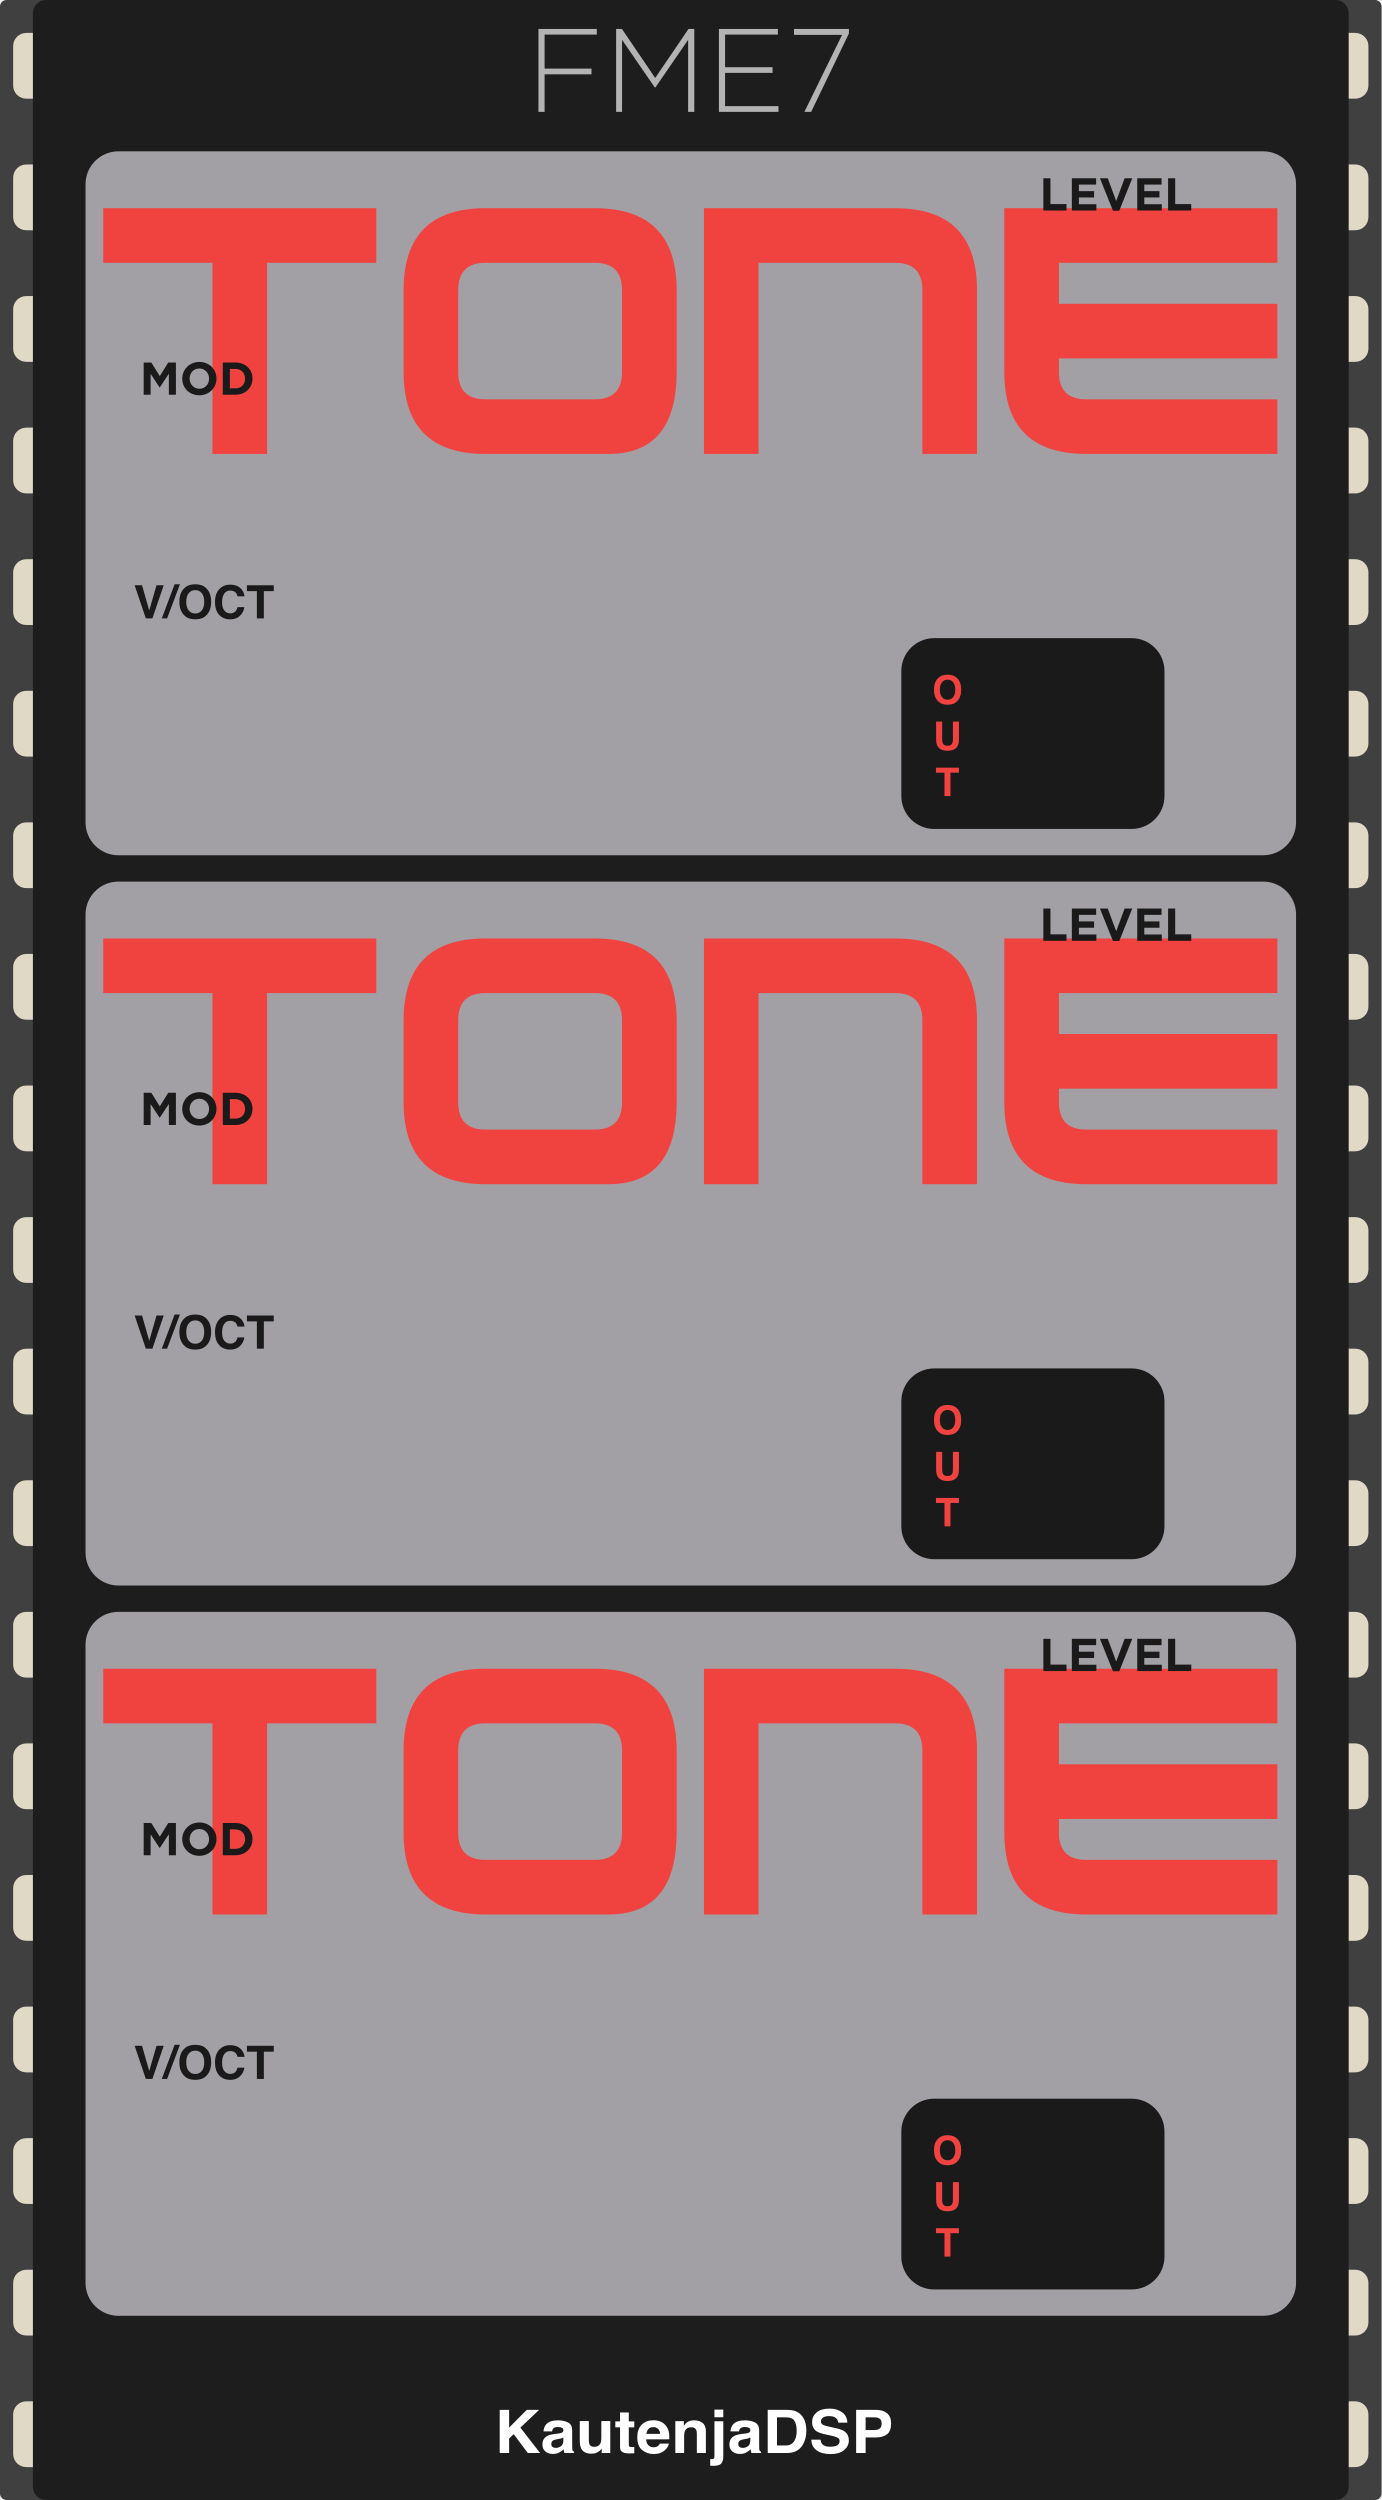
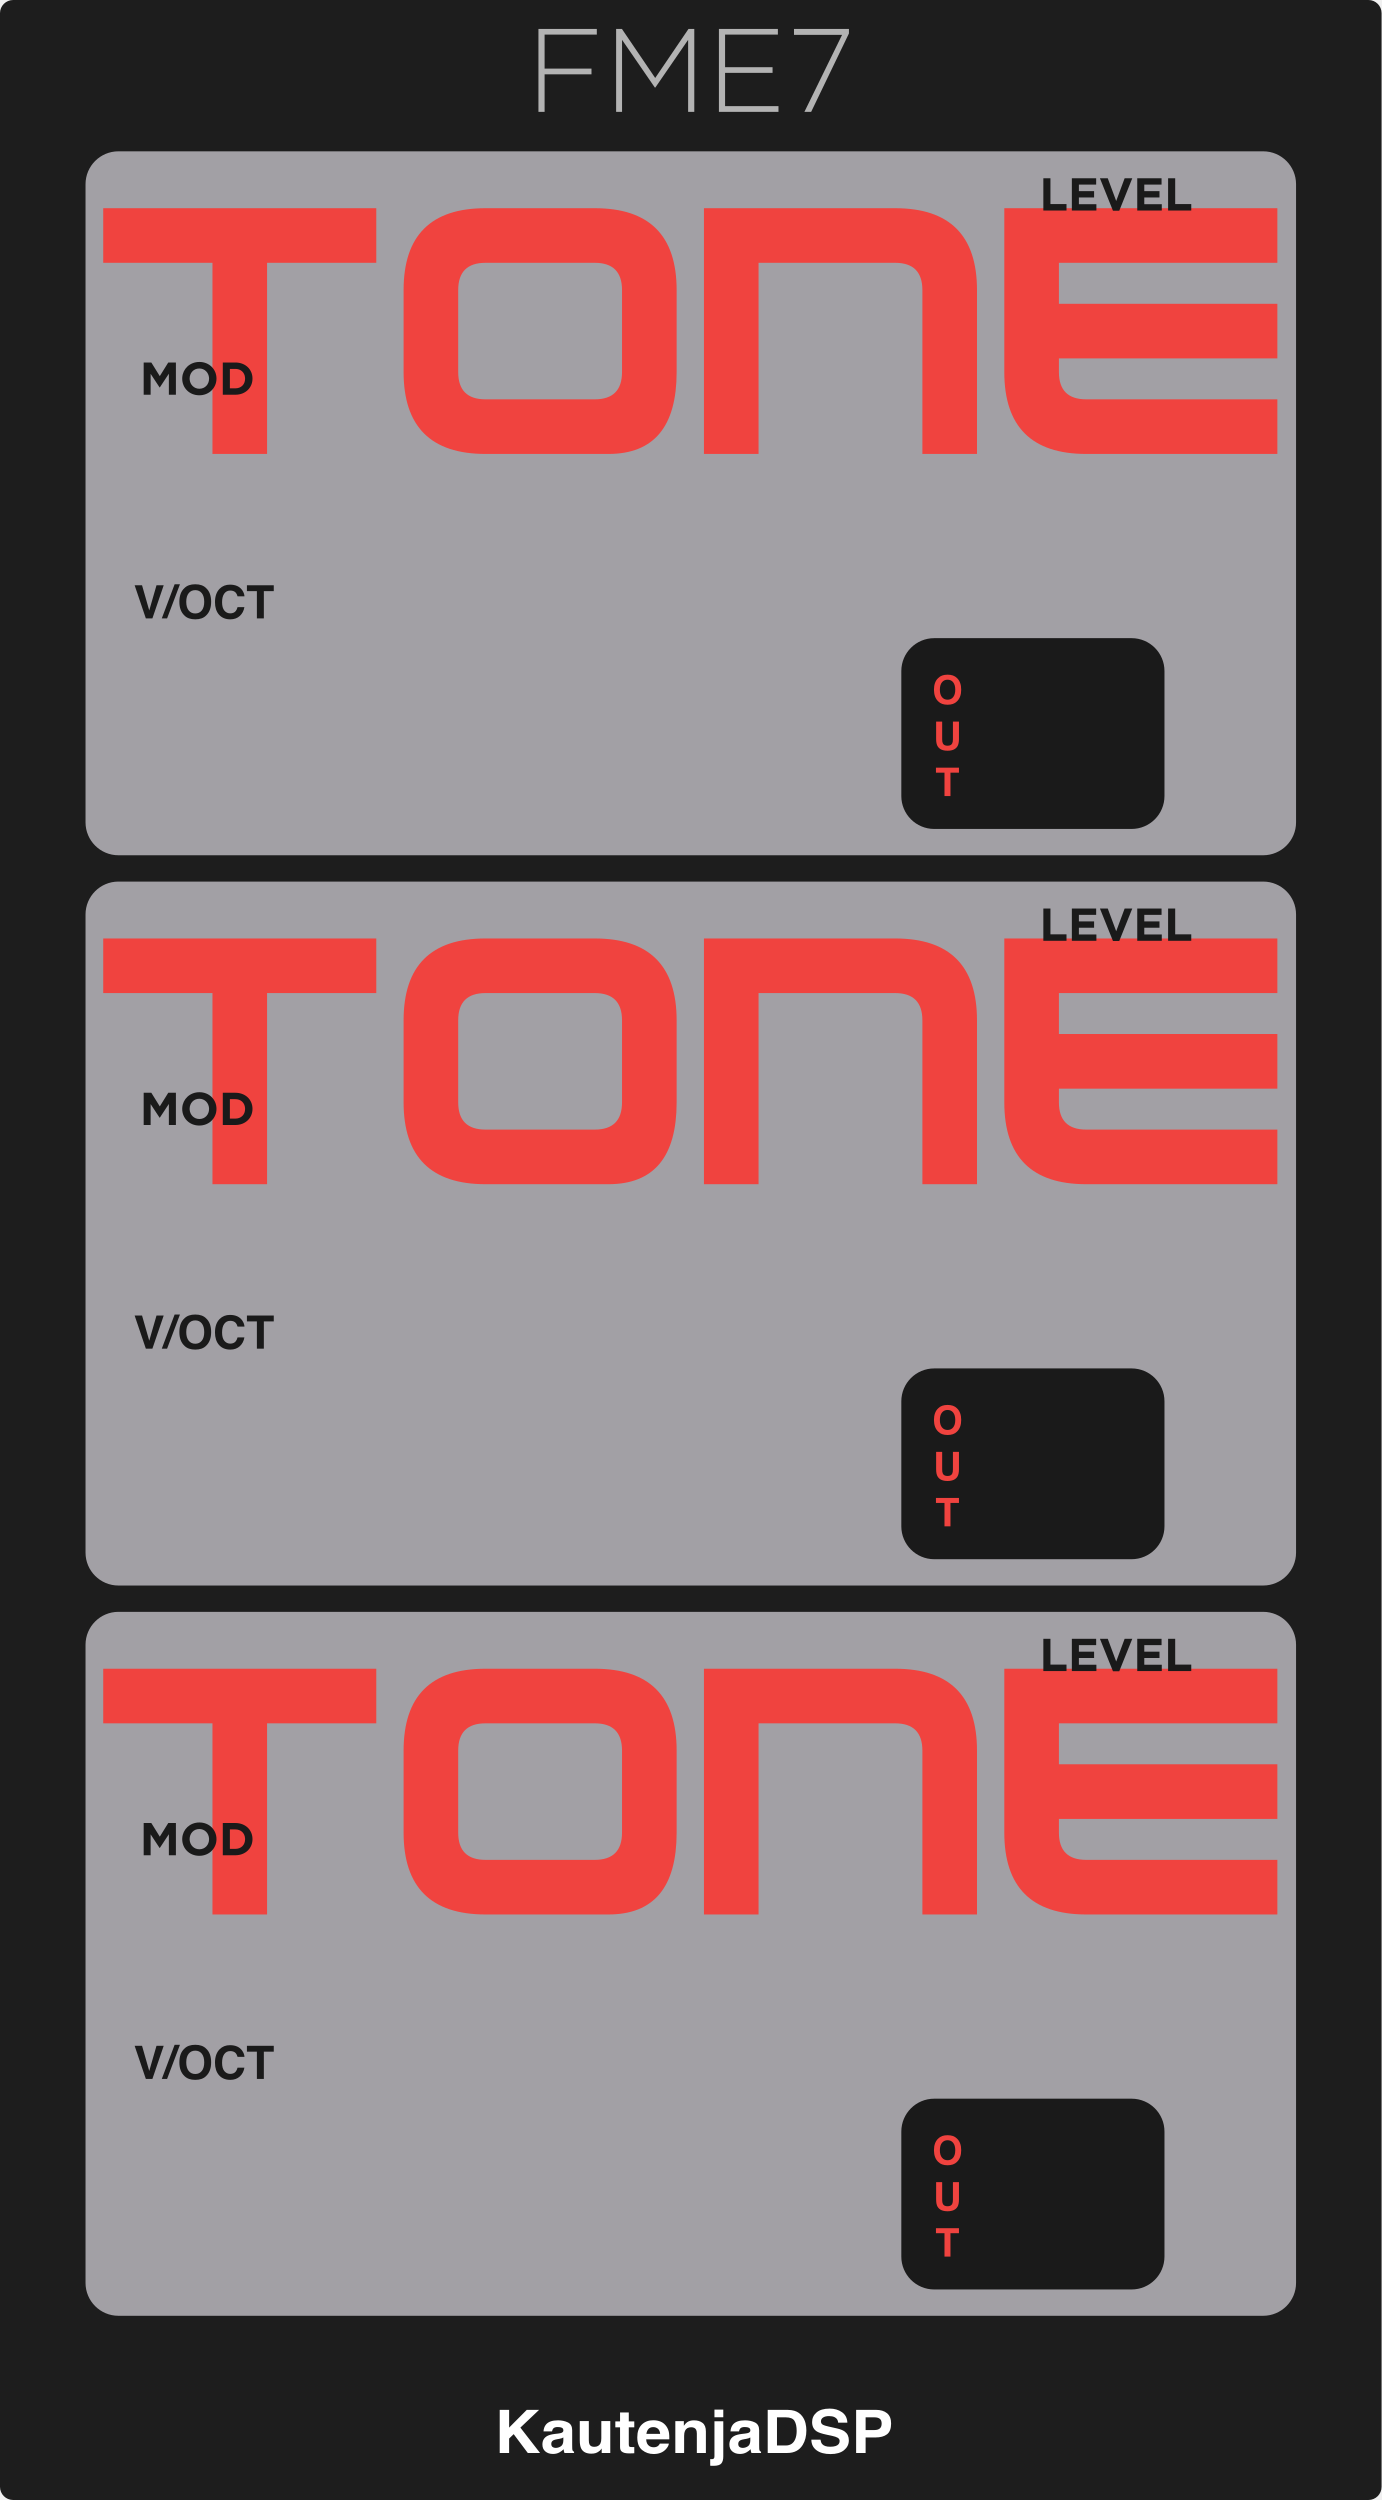
<svg xmlns="http://www.w3.org/2000/svg" width="210px" height="380px" viewBox="0 0 210 380" version="1.1">
  <g id="FME7" stroke="none" stroke-width="1" fill="none" fill-rule="evenodd">
    <g id="bg">
-       <g id="chip">
-         <rect id="Background" fill="#404040" fill-rule="nonzero" x="0" y="0" width="210" height="380" rx="1" />
-         <path d="M206,365 C207.105,365 208,365.895 208,367 L208,373 C208,374.105 207.105,375 206,375 L4,375 C2.895,375 2,374.105 2,373 L2,367 C2,365.895 2.895,365 4,365 L206,365 Z M206,345 C207.105,345 208,345.895 208,347 L208,353 C208,354.105 207.105,355 206,355 L4,355 C2.895,355 2,354.105 2,353 L2,347 C2,345.895 2.895,345 4,345 L206,345 Z M206,325 C207.105,325 208,325.895 208,327 L208,333 C208,334.105 207.105,335 206,335 L4,335 C2.895,335 2,334.105 2,333 L2,327 C2,325.895 2.895,325 4,325 L206,325 Z M206,305 C207.105,305 208,305.895 208,307 L208,313 C208,314.105 207.105,315 206,315 L4,315 C2.895,315 2,314.105 2,313 L2,307 C2,305.895 2.895,305 4,305 L206,305 Z M206,285 C207.105,285 208,285.895 208,287 L208,293 C208,294.105 207.105,295 206,295 L4,295 C2.895,295 2,294.105 2,293 L2,287 C2,285.895 2.895,285 4,285 L206,285 Z M206,265 C207.105,265 208,265.895 208,267 L208,273 C208,274.105 207.105,275 206,275 L4,275 C2.895,275 2,274.105 2,273 L2,267 C2,265.895 2.895,265 4,265 L206,265 Z M206,245 C207.105,245 208,245.895 208,247 L208,253 C208,254.105 207.105,255 206,255 L4,255 C2.895,255 2,254.105 2,253 L2,247 C2,245.895 2.895,245 4,245 L206,245 Z M206,225 C207.105,225 208,225.895 208,227 L208,233 C208,234.105 207.105,235 206,235 L4,235 C2.895,235 2,234.105 2,233 L2,227 C2,225.895 2.895,225 4,225 L206,225 Z M206,205 C207.105,205 208,205.895 208,207 L208,213 C208,214.105 207.105,215 206,215 L4,215 C2.895,215 2,214.105 2,213 L2,207 C2,205.895 2.895,205 4,205 L206,205 Z M206,185 C207.105,185 208,185.895 208,187 L208,193 C208,194.105 207.105,195 206,195 L4,195 C2.895,195 2,194.105 2,193 L2,187 C2,185.895 2.895,185 4,185 L206,185 Z M206,165 C207.105,165 208,165.895 208,167 L208,173 C208,174.105 207.105,175 206,175 L4,175 C2.895,175 2,174.105 2,173 L2,167 C2,165.895 2.895,165 4,165 L206,165 Z M206,145 C207.105,145 208,145.895 208,147 L208,153 C208,154.105 207.105,155 206,155 L4,155 C2.895,155 2,154.105 2,153 L2,147 C2,145.895 2.895,145 4,145 L206,145 Z M206,125 C207.105,125 208,125.895 208,127 L208,133 C208,134.105 207.105,135 206,135 L4,135 C2.895,135 2,134.105 2,133 L2,127 C2,125.895 2.895,125 4,125 L206,125 Z M206,105 C207.105,105 208,105.895 208,107 L208,113 C208,114.105 207.105,115 206,115 L4,115 C2.895,115 2,114.105 2,113 L2,107 C2,105.895 2.895,105 4,105 L206,105 Z M206,85 C207.105,85 208,85.895 208,87 L208,93 C208,94.105 207.105,95 206,95 L4,95 C2.895,95 2,94.105 2,93 L2,87 C2,85.895 2.895,85 4,85 L206,85 Z M206,65 C207.105,65 208,65.895 208,67 L208,73 C208,74.105 207.105,75 206,75 L4,75 C2.895,75 2,74.105 2,73 L2,67 C2,65.895 2.895,65 4,65 L206,65 Z M206,45 C207.105,45 208,45.895 208,47 L208,53 C208,54.105 207.105,55 206,55 L4,55 C2.895,55 2,54.105 2,53 L2,47 C2,45.895 2.895,45 4,45 L206,45 Z M206,25 C207.105,25 208,25.895 208,27 L208,33 C208,34.105 207.105,35 206,35 L4,35 C2.895,35 2,34.105 2,33 L2,27 C2,25.895 2.895,25 4,25 L206,25 Z M206,5 C207.105,5 208,5.895 208,7 L208,13 C208,14.105 207.105,15 206,15 L4,15 C2.895,15 2,14.105 2,13 L2,7 C2,5.895 2.895,5 4,5 L206,5 Z" id="leads" fill="#E0D9C5" />
-         <rect id="cover" fill="#1D1D1D" x="5" y="0" width="200" height="380" rx="2" />
-       </g>
+       <rect id="cover" fill="#1D1D1D" x="0" y="0" width="210" height="380" rx="2" />
      <g id="Logo/Panel/DarkMode" transform="translate(74, 364)" fill="#FFFFFF" fill-rule="nonzero">
        <g id="Logo/Print/DarkMode">
          <path d="M1.958,2.299 L3.386,2.299 L3.386,4.997 L6.067,2.299 L7.943,2.299 L5.096,4.997 L8.089,8.851 L6.223,8.851 L4.078,5.988 L3.386,6.659 L3.386,8.851 L1.958,8.851 L1.958,2.299 Z M11.628,6.495 C11.543,6.545 11.457,6.586 11.371,6.617 C11.284,6.648 11.166,6.677 11.015,6.704 L10.713,6.757 C10.431,6.804 10.228,6.862 10.106,6.93 C9.898,7.046 9.795,7.225 9.795,7.468 C9.795,7.684 9.858,7.841 9.985,7.937 C10.113,8.033 10.267,8.082 10.45,8.082 C10.739,8.082 11.005,8.002 11.248,7.842 C11.492,7.682 11.618,7.39 11.628,6.966 L11.628,6.495 Z M10.812,5.904 C11.061,5.874 11.238,5.837 11.345,5.792 C11.537,5.715 11.632,5.595 11.632,5.432 C11.632,5.234 11.559,5.097 11.413,5.021 C11.267,4.946 11.053,4.908 10.77,4.908 C10.453,4.908 10.228,4.982 10.096,5.13 C10.002,5.24 9.939,5.388 9.908,5.575 L8.612,5.575 C8.64,5.151 8.766,4.803 8.989,4.53 C9.344,4.103 9.953,3.89 10.817,3.89 C11.379,3.89 11.879,3.995 12.316,4.206 C12.752,4.416 12.971,4.813 12.971,5.397 L12.971,7.619 C12.971,7.773 12.974,7.96 12.98,8.179 C12.99,8.345 13.016,8.458 13.06,8.517 C13.104,8.576 13.17,8.625 13.258,8.664 L13.258,8.851 L11.797,8.851 C11.756,8.753 11.728,8.661 11.712,8.575 C11.697,8.489 11.684,8.391 11.675,8.282 C11.489,8.471 11.276,8.633 11.034,8.766 C10.745,8.923 10.418,9.002 10.054,9.002 C9.589,9.002 9.205,8.877 8.902,8.626 C8.598,8.376 8.447,8.021 8.447,7.562 C8.447,6.966 8.69,6.535 9.177,6.268 C9.444,6.123 9.837,6.019 10.355,5.957 L10.812,5.904 Z M15.501,4.005 L15.501,6.926 C15.501,7.201 15.536,7.409 15.605,7.548 C15.727,7.794 15.968,7.917 16.326,7.917 C16.785,7.917 17.099,7.742 17.268,7.393 C17.356,7.203 17.4,6.953 17.4,6.641 L17.4,4.005 L18.762,4.005 L18.762,8.851 L17.457,8.851 L17.457,8.166 L17.441,8.187 C17.424,8.21 17.398,8.248 17.363,8.299 C17.312,8.373 17.253,8.439 17.184,8.495 C16.973,8.673 16.77,8.794 16.573,8.859 C16.377,8.925 16.147,8.957 15.883,8.957 C15.123,8.957 14.611,8.699 14.347,8.184 C14.199,7.899 14.125,7.48 14.125,6.926 L14.125,4.005 L15.501,4.005 Z M19.53,4.952 L19.53,4.05 L20.247,4.05 L20.247,2.699 L21.576,2.699 L21.576,4.05 L22.41,4.05 L22.41,4.952 L21.576,4.952 L21.576,7.513 C21.576,7.711 21.602,7.835 21.656,7.884 C21.709,7.933 21.872,7.957 22.146,7.957 C22.187,7.957 22.23,7.956 22.275,7.955 C22.321,7.953 22.366,7.951 22.41,7.948 L22.41,8.895 L21.774,8.917 C21.139,8.938 20.705,8.834 20.473,8.606 C20.322,8.461 20.247,8.237 20.247,7.935 L20.247,4.952 L19.53,4.952 Z M25.298,4.921 C24.987,4.921 24.746,5.013 24.575,5.197 C24.404,5.38 24.296,5.629 24.252,5.944 L26.34,5.944 C26.318,5.609 26.21,5.355 26.017,5.181 C25.824,5.008 25.584,4.921 25.298,4.921 Z M25.298,3.877 C25.726,3.877 26.111,3.952 26.453,4.103 C26.795,4.254 27.078,4.493 27.301,4.819 C27.502,5.106 27.633,5.44 27.692,5.819 C27.727,6.041 27.741,6.361 27.735,6.779 L24.219,6.779 C24.238,7.265 24.4,7.606 24.705,7.802 C24.89,7.923 25.113,7.984 25.374,7.984 C25.65,7.984 25.875,7.91 26.048,7.762 C26.142,7.682 26.225,7.57 26.297,7.428 L27.669,7.428 C27.634,7.716 27.476,8.007 27.193,8.304 C26.753,8.775 26.137,9.011 25.346,9.011 C24.692,9.011 24.116,8.812 23.616,8.415 C23.117,8.018 22.867,7.372 22.867,6.477 C22.867,5.638 23.092,4.995 23.543,4.548 C23.994,4.1 24.579,3.877 25.298,3.877 Z M31.486,3.89 C32.017,3.89 32.451,4.021 32.789,4.283 C33.127,4.546 33.295,4.98 33.295,5.588 L33.295,8.851 L31.919,8.851 L31.919,5.904 C31.919,5.649 31.883,5.453 31.811,5.317 C31.679,5.068 31.428,4.943 31.057,4.943 C30.601,4.943 30.289,5.126 30.119,5.49 C30.031,5.683 29.987,5.929 29.987,6.228 L29.987,8.851 L28.649,8.851 L28.649,4.014 L29.945,4.014 L29.945,4.721 C30.118,4.472 30.281,4.293 30.435,4.183 C30.711,3.988 31.062,3.89 31.486,3.89 Z M35.939,3.428 L34.596,3.428 L34.596,2.259 L35.939,2.259 L35.939,3.428 Z M33.95,10.793 L33.95,9.78 L34.098,9.79 L34.098,9.79 L34.111,9.791 C34.142,9.792 34.17,9.793 34.196,9.793 C34.327,9.793 34.427,9.763 34.495,9.702 C34.562,9.641 34.596,9.523 34.596,9.348 L34.596,4.028 L35.939,4.028 L35.939,9.371 C35.939,9.86 35.837,10.221 35.633,10.455 C35.435,10.682 35.054,10.799 34.488,10.806 L34.431,10.806 C34.408,10.806 34.378,10.806 34.342,10.805 L34.048,10.796 C34.017,10.795 33.985,10.794 33.95,10.793 Z M40.048,6.495 C39.964,6.545 39.878,6.586 39.792,6.617 C39.705,6.648 39.587,6.677 39.436,6.704 L39.134,6.757 C38.851,6.804 38.649,6.862 38.526,6.93 C38.319,7.046 38.215,7.225 38.215,7.468 C38.215,7.684 38.279,7.841 38.406,7.937 C38.533,8.033 38.688,8.082 38.87,8.082 C39.159,8.082 39.426,8.002 39.669,7.842 C39.912,7.682 40.039,7.39 40.048,6.966 L40.048,6.495 Z M39.233,5.904 C39.481,5.874 39.659,5.837 39.766,5.792 C39.957,5.715 40.053,5.595 40.053,5.432 C40.053,5.234 39.98,5.097 39.834,5.021 C39.688,4.946 39.473,4.908 39.191,4.908 C38.873,4.908 38.649,4.982 38.517,5.13 C38.423,5.24 38.36,5.388 38.328,5.575 L37.032,5.575 C37.061,5.151 37.186,4.803 37.409,4.53 C37.764,4.103 38.374,3.89 39.238,3.89 C39.8,3.89 40.3,3.995 40.736,4.206 C41.173,4.416 41.391,4.813 41.391,5.397 L41.391,7.619 C41.391,7.773 41.395,7.96 41.401,8.179 C41.41,8.345 41.437,8.458 41.481,8.517 C41.525,8.576 41.591,8.625 41.679,8.664 L41.679,8.851 L40.218,8.851 C40.177,8.753 40.149,8.661 40.133,8.575 C40.117,8.489 40.105,8.391 40.095,8.282 C39.91,8.471 39.696,8.633 39.455,8.766 C39.166,8.923 38.839,9.002 38.474,9.002 C38.009,9.002 37.625,8.877 37.322,8.626 C37.019,8.376 36.867,8.021 36.867,7.562 C36.867,6.966 37.111,6.535 37.598,6.268 C37.865,6.123 38.258,6.019 38.776,5.957 L39.233,5.904 Z M44.101,3.437 L44.101,7.713 L45.439,7.713 C46.124,7.713 46.602,7.394 46.872,6.757 C47.02,6.407 47.093,5.991 47.093,5.508 C47.093,4.841 46.983,4.329 46.761,3.972 C46.54,3.615 46.099,3.437 45.439,3.437 L44.101,3.437 Z M45.684,2.299 C46.115,2.305 46.473,2.352 46.759,2.441 C47.246,2.592 47.64,2.869 47.942,3.272 C48.184,3.598 48.349,3.951 48.436,4.33 C48.524,4.709 48.568,5.071 48.568,5.415 C48.568,6.286 48.383,7.024 48.012,7.628 C47.51,8.443 46.734,8.851 45.684,8.851 L42.692,8.851 L42.692,2.299 L45.684,2.299 Z M50.713,6.828 C50.757,7.127 50.843,7.351 50.972,7.499 C51.207,7.769 51.611,7.904 52.183,7.904 C52.525,7.904 52.803,7.868 53.017,7.797 C53.422,7.661 53.625,7.407 53.625,7.037 C53.625,6.821 53.524,6.653 53.323,6.535 C53.132,6.425 52.838,6.327 52.44,6.241 L51.641,6.072 C50.918,5.918 50.419,5.751 50.142,5.57 C49.674,5.268 49.44,4.795 49.44,4.152 C49.44,3.565 49.666,3.078 50.119,2.69 C50.571,2.302 51.236,2.107 52.112,2.107 C52.844,2.107 53.469,2.29 53.985,2.656 C54.502,3.022 54.773,3.554 54.798,4.25 L53.403,4.25 C53.378,3.856 53.196,3.576 52.857,3.41 C52.631,3.3 52.349,3.245 52.013,3.245 C51.639,3.245 51.341,3.316 51.118,3.459 C50.895,3.601 50.783,3.8 50.783,4.054 C50.783,4.278 50.883,4.447 51.084,4.563 L51.113,4.579 C51.249,4.653 51.532,4.739 51.963,4.838 L53.215,5.121 C53.74,5.24 54.135,5.398 54.402,5.597 C54.817,5.905 55.024,6.351 55.024,6.935 C55.024,7.533 54.782,8.03 54.296,8.426 C53.811,8.822 53.125,9.019 52.239,9.019 C51.335,9.019 50.623,8.825 50.105,8.435 C49.586,8.045 49.327,7.51 49.327,6.828 L50.713,6.828 Z M60.01,4.383 C60.01,4.043 59.915,3.8 59.725,3.654 C59.535,3.509 59.269,3.437 58.926,3.437 L57.574,3.437 L57.574,5.366 L58.926,5.366 C59.269,5.366 59.535,5.287 59.725,5.13 C59.915,4.973 60.01,4.724 60.01,4.383 Z M61.448,4.374 C61.448,5.148 61.24,5.695 60.825,6.015 C60.411,6.335 59.819,6.495 59.049,6.495 L57.574,6.495 L57.574,8.851 L56.132,8.851 L56.132,2.299 L59.157,2.299 C59.855,2.299 60.411,2.467 60.825,2.805 C61.24,3.143 61.448,3.666 61.448,4.374 Z" id="KautenjaDSP" />
        </g>
      </g>
      <g id="tone3" transform="translate(13, 245)">
        <rect id="bg" fill="#A2A0A5" x="0" y="-2.84217094e-14" width="184" height="107" rx="5" />
        <g id="Header" transform="translate(2, 0)" fill="#F0433F" fill-rule="nonzero">
          <path d="M0.691,8.646 L42.195,8.646 L42.195,16.947 L25.594,16.947 L25.594,46 L17.293,46 L17.293,16.947 L0.691,16.947 L0.691,8.646 Z M58.797,46 C50.496,46 46.346,41.85 46.346,33.549 L46.346,21.098 C46.346,12.797 50.496,8.646 58.797,8.646 L75.398,8.646 C83.699,8.646 87.85,12.797 87.85,21.098 L87.85,33.549 C87.85,41.85 84.391,46 77.474,46 L58.797,46 Z M54.646,33.549 C54.646,36.316 56.03,37.699 58.797,37.699 L75.398,37.699 C78.165,37.699 79.549,36.316 79.549,33.549 L79.549,21.098 C79.549,18.331 78.165,16.947 75.398,16.947 L58.797,16.947 C56.03,16.947 54.646,18.331 54.646,21.098 L54.646,33.549 Z M92,46 L92,8.646 L121.053,8.646 C129.354,8.646 133.504,12.797 133.504,21.098 L133.504,46 L125.203,46 L125.203,21.098 C125.203,18.331 123.82,16.947 121.053,16.947 L100.301,16.947 L100.301,46 L92,46 Z M179.158,46 L150.105,46 C141.805,46 137.654,41.85 137.654,33.549 L137.654,8.646 L179.158,8.646 L179.158,16.947 L145.955,16.947 L145.955,23.173 L179.158,23.173 L179.158,31.474 L145.955,31.474 L145.955,33.549 C145.955,36.316 147.339,37.699 150.105,37.699 L179.158,37.699 L179.158,46 Z" id="TONE" />
        </g>
        <g id="Out" transform="translate(124, 74)">
          <rect id="bg" fill="#1A1A1A" x="0" y="0" width="40" height="29" rx="5" />
          <path d="M7.034,9.355 C7.391,9.355 7.675,9.224 7.885,8.96 C8.095,8.696 8.2,8.321 8.2,7.835 C8.2,7.351 8.095,6.976 7.885,6.711 C7.675,6.447 7.391,6.314 7.034,6.314 C6.676,6.314 6.391,6.446 6.178,6.71 C5.965,6.974 5.859,7.349 5.859,7.835 C5.859,8.321 5.965,8.696 6.178,8.96 C6.391,9.224 6.676,9.355 7.034,9.355 Z M9.102,7.835 C9.102,8.61 8.884,9.204 8.449,9.616 C8.123,9.952 7.651,10.12 7.034,10.12 C6.417,10.12 5.945,9.952 5.619,9.616 C5.181,9.204 4.962,8.61 4.962,7.835 C4.962,7.044 5.181,6.45 5.619,6.054 C5.945,5.718 6.417,5.55 7.034,5.55 C7.651,5.55 8.123,5.718 8.449,6.054 C8.884,6.45 9.102,7.044 9.102,7.835 Z M5.291,12.682 L6.208,12.682 L6.208,15.336 C6.208,15.633 6.243,15.85 6.313,15.986 C6.422,16.229 6.661,16.35 7.028,16.35 C7.393,16.35 7.63,16.229 7.74,15.986 C7.81,15.85 7.845,15.633 7.845,15.336 L7.845,12.682 L8.762,12.682 L8.762,15.336 C8.762,15.795 8.691,16.152 8.548,16.408 C8.283,16.877 7.776,17.111 7.028,17.111 C6.28,17.111 5.772,16.877 5.504,16.408 C5.362,16.152 5.291,15.795 5.291,15.336 L5.291,12.682 Z M8.762,19.682 L8.762,20.446 L7.47,20.446 L7.47,24 L6.562,24 L6.562,20.446 L5.264,20.446 L5.264,19.682 L8.762,19.682 Z" id="OUT" fill="#F0433F" fill-rule="nonzero" />
        </g>
        <g id="Level" transform="translate(139, 1)" fill="#1A1A1A" fill-rule="nonzero">
          <path d="M10.109,8 L10.109,7.02 L7.666,7.02 L7.666,3.1 L6.588,3.1 L6.588,8 L10.109,8 Z M14.652,8 L14.652,7.041 L11.992,7.041 L11.992,6.012 L14.302,6.012 L14.302,5.053 L11.992,5.053 L11.992,4.059 L14.617,4.059 L14.617,3.1 L10.921,3.1 L10.921,8 L14.652,8 Z M20.105,3.1 L18.943,3.1 L17.662,6.551 L16.381,3.1 L15.191,3.1 L17.172,8.035 L18.124,8.035 L20.105,3.1 Z M24.592,8 L24.592,7.041 L21.932,7.041 L21.932,6.012 L24.242,6.012 L24.242,5.053 L21.932,5.053 L21.932,4.059 L24.557,4.059 L24.557,3.1 L20.861,3.1 L20.861,8 L24.592,8 Z M29.072,8 L25.551,8 L25.551,3.1 L26.629,3.1 L26.629,7.02 L29.072,7.02 L29.072,8 Z" id="LEVEL" />
        </g>
        <g id="VOCT" transform="translate(3, 65)" fill="#1A1A1A" fill-rule="nonzero">
          <path d="M7.788,0.962 L8.882,0.962 L7.163,6 L6.168,6 L4.466,0.962 L5.59,0.962 L6.684,4.787 L7.788,0.962 Z M10.543,0.808 L11.353,0.808 L9.395,6 L8.591,6 L10.543,0.808 Z M13.681,5.248 C14.098,5.248 14.429,5.094 14.674,4.787 C14.919,4.479 15.041,4.042 15.041,3.474 C15.041,2.909 14.919,2.472 14.674,2.163 C14.429,1.855 14.098,1.7 13.681,1.7 C13.264,1.7 12.931,1.854 12.683,2.162 C12.434,2.469 12.31,2.907 12.31,3.474 C12.31,4.042 12.434,4.479 12.683,4.787 C12.931,5.094 13.264,5.248 13.681,5.248 Z M16.094,3.474 C16.094,4.379 15.84,5.071 15.332,5.552 C14.951,5.944 14.401,6.14 13.681,6.14 C12.961,6.14 12.41,5.944 12.03,5.552 C11.519,5.071 11.264,4.379 11.264,3.474 C11.264,2.551 11.519,1.859 12.03,1.396 C12.41,1.004 12.961,0.808 13.681,0.808 C14.401,0.808 14.951,1.004 15.332,1.396 C15.84,1.859 16.094,2.551 16.094,3.474 Z M16.678,3.522 C16.678,2.642 16.914,1.965 17.386,1.488 C17.796,1.074 18.318,0.866 18.951,0.866 C19.799,0.866 20.419,1.144 20.811,1.7 C21.027,2.012 21.143,2.326 21.159,2.64 L20.106,2.64 C20.038,2.399 19.95,2.216 19.843,2.093 C19.652,1.875 19.368,1.765 18.992,1.765 C18.609,1.765 18.307,1.92 18.086,2.228 C17.865,2.537 17.755,2.974 17.755,3.539 C17.755,4.104 17.872,4.527 18.105,4.809 C18.339,5.09 18.636,5.231 18.996,5.231 C19.365,5.231 19.646,5.11 19.84,4.869 C19.947,4.739 20.036,4.544 20.106,4.284 L21.149,4.284 C21.058,4.833 20.825,5.28 20.45,5.624 C20.075,5.968 19.595,6.14 19.009,6.14 C18.285,6.14 17.715,5.908 17.3,5.443 C16.886,4.976 16.678,4.335 16.678,3.522 Z M25.613,0.962 L25.613,1.854 L24.105,1.854 L24.105,6 L23.046,6 L23.046,1.854 L21.532,1.854 L21.532,0.962 L25.613,0.962 Z" id="V/OCT" />
        </g>
        <g id="Mod" transform="translate(2, 4)" fill="#1A1A1A" fill-rule="nonzero">
          <path d="M11.738,33 L11.738,28.1 L10.576,28.1 L9.288,30.172 L8,28.1 L6.838,28.1 L6.838,33 L7.895,33 L7.895,29.822 L9.26,31.894 L9.288,31.894 L10.667,29.801 L10.667,33 L11.738,33 Z M17.905,30.55 L17.905,30.536 C17.905,29.143 16.82,28.016 15.308,28.016 C13.854,28.016 12.782,29.071 12.702,30.39 L12.697,30.564 C12.697,31.957 13.782,33.084 15.294,33.084 C16.806,33.084 17.905,31.943 17.905,30.55 Z M16.778,30.564 C16.778,31.404 16.176,32.09 15.308,32.09 C14.488,32.09 13.893,31.466 13.83,30.689 L13.824,30.536 C13.824,29.696 14.426,29.01 15.294,29.01 C16.114,29.01 16.709,29.634 16.772,30.411 L16.778,30.564 Z M23.379,30.55 L23.379,30.536 C23.379,29.157 22.315,28.1 20.775,28.1 L18.864,28.1 L18.864,33 L20.775,33 C22.315,33 23.379,31.929 23.379,30.55 Z M22.252,30.564 C22.252,31.432 21.657,32.027 20.775,32.027 L19.942,32.027 L19.942,29.073 L20.775,29.073 C21.605,29.073 22.181,29.612 22.246,30.4 L22.252,30.564 Z" id="MOD" />
        </g>
      </g>
      <g id="tone2" transform="translate(13, 134)">
        <rect id="bg" fill="#A2A0A5" x="0" y="0" width="184" height="107" rx="5" />
        <g id="Header" transform="translate(2, 0)" fill="#F0433F" fill-rule="nonzero">
          <path d="M0.691,8.646 L42.195,8.646 L42.195,16.947 L25.594,16.947 L25.594,46 L17.293,46 L17.293,16.947 L0.691,16.947 L0.691,8.646 Z M58.797,46 C50.496,46 46.346,41.85 46.346,33.549 L46.346,21.098 C46.346,12.797 50.496,8.646 58.797,8.646 L75.398,8.646 C83.699,8.646 87.85,12.797 87.85,21.098 L87.85,33.549 C87.85,41.85 84.391,46 77.474,46 L58.797,46 Z M54.646,33.549 C54.646,36.316 56.03,37.699 58.797,37.699 L75.398,37.699 C78.165,37.699 79.549,36.316 79.549,33.549 L79.549,21.098 C79.549,18.331 78.165,16.947 75.398,16.947 L58.797,16.947 C56.03,16.947 54.646,18.331 54.646,21.098 L54.646,33.549 Z M92,46 L92,8.646 L121.053,8.646 C129.354,8.646 133.504,12.797 133.504,21.098 L133.504,46 L125.203,46 L125.203,21.098 C125.203,18.331 123.82,16.947 121.053,16.947 L100.301,16.947 L100.301,46 L92,46 Z M179.158,46 L150.105,46 C141.805,46 137.654,41.85 137.654,33.549 L137.654,8.646 L179.158,8.646 L179.158,16.947 L145.955,16.947 L145.955,23.173 L179.158,23.173 L179.158,31.474 L145.955,31.474 L145.955,33.549 C145.955,36.316 147.339,37.699 150.105,37.699 L179.158,37.699 L179.158,46 Z" id="TONE" />
        </g>
        <g id="Out" transform="translate(124, 74)">
          <rect id="bg" fill="#1A1A1A" x="0" y="0" width="40" height="29" rx="5" />
          <path d="M7.034,9.355 C7.391,9.355 7.675,9.224 7.885,8.96 C8.095,8.696 8.2,8.321 8.2,7.835 C8.2,7.351 8.095,6.976 7.885,6.711 C7.675,6.447 7.391,6.314 7.034,6.314 C6.676,6.314 6.391,6.446 6.178,6.71 C5.965,6.974 5.859,7.349 5.859,7.835 C5.859,8.321 5.965,8.696 6.178,8.96 C6.391,9.224 6.676,9.355 7.034,9.355 Z M9.102,7.835 C9.102,8.61 8.884,9.204 8.449,9.616 C8.123,9.952 7.651,10.12 7.034,10.12 C6.417,10.12 5.945,9.952 5.619,9.616 C5.181,9.204 4.962,8.61 4.962,7.835 C4.962,7.044 5.181,6.45 5.619,6.054 C5.945,5.718 6.417,5.55 7.034,5.55 C7.651,5.55 8.123,5.718 8.449,6.054 C8.884,6.45 9.102,7.044 9.102,7.835 Z M5.291,12.682 L6.208,12.682 L6.208,15.336 C6.208,15.633 6.243,15.85 6.313,15.986 C6.422,16.229 6.661,16.35 7.028,16.35 C7.393,16.35 7.63,16.229 7.74,15.986 C7.81,15.85 7.845,15.633 7.845,15.336 L7.845,12.682 L8.762,12.682 L8.762,15.336 C8.762,15.795 8.691,16.152 8.548,16.408 C8.283,16.877 7.776,17.111 7.028,17.111 C6.28,17.111 5.772,16.877 5.504,16.408 C5.362,16.152 5.291,15.795 5.291,15.336 L5.291,12.682 Z M8.762,19.682 L8.762,20.446 L7.47,20.446 L7.47,24 L6.562,24 L6.562,20.446 L5.264,20.446 L5.264,19.682 L8.762,19.682 Z" id="OUT" fill="#F0433F" fill-rule="nonzero" />
        </g>
        <g id="Level" transform="translate(139, 2)" fill="#1A1A1A" fill-rule="nonzero">
          <path d="M10.109,7 L10.109,6.02 L7.666,6.02 L7.666,2.1 L6.588,2.1 L6.588,7 L10.109,7 Z M14.652,7 L14.652,6.041 L11.992,6.041 L11.992,5.012 L14.302,5.012 L14.302,4.053 L11.992,4.053 L11.992,3.059 L14.617,3.059 L14.617,2.1 L10.921,2.1 L10.921,7 L14.652,7 Z M20.105,2.1 L18.943,2.1 L17.662,5.551 L16.381,2.1 L15.191,2.1 L17.172,7.035 L18.124,7.035 L20.105,2.1 Z M24.592,7 L24.592,6.041 L21.932,6.041 L21.932,5.012 L24.242,5.012 L24.242,4.053 L21.932,4.053 L21.932,3.059 L24.557,3.059 L24.557,2.1 L20.861,2.1 L20.861,7 L24.592,7 Z M29.072,7 L25.551,7 L25.551,2.1 L26.629,2.1 L26.629,6.02 L29.072,6.02 L29.072,7 Z" id="LEVEL" />
        </g>
        <g id="VOCT" transform="translate(3, 65)" fill="#1A1A1A" fill-rule="nonzero">
          <path d="M7.788,0.962 L8.882,0.962 L7.163,6 L6.168,6 L4.466,0.962 L5.59,0.962 L6.684,4.787 L7.788,0.962 Z M10.543,0.808 L11.353,0.808 L9.395,6 L8.591,6 L10.543,0.808 Z M13.681,5.248 C14.098,5.248 14.429,5.094 14.674,4.787 C14.919,4.479 15.041,4.042 15.041,3.474 C15.041,2.909 14.919,2.472 14.674,2.163 C14.429,1.855 14.098,1.7 13.681,1.7 C13.264,1.7 12.931,1.854 12.683,2.162 C12.434,2.469 12.31,2.907 12.31,3.474 C12.31,4.042 12.434,4.479 12.683,4.787 C12.931,5.094 13.264,5.248 13.681,5.248 Z M16.094,3.474 C16.094,4.379 15.84,5.071 15.332,5.552 C14.951,5.944 14.401,6.14 13.681,6.14 C12.961,6.14 12.41,5.944 12.03,5.552 C11.519,5.071 11.264,4.379 11.264,3.474 C11.264,2.551 11.519,1.859 12.03,1.396 C12.41,1.004 12.961,0.808 13.681,0.808 C14.401,0.808 14.951,1.004 15.332,1.396 C15.84,1.859 16.094,2.551 16.094,3.474 Z M16.678,3.522 C16.678,2.642 16.914,1.965 17.386,1.488 C17.796,1.074 18.318,0.866 18.951,0.866 C19.799,0.866 20.419,1.144 20.811,1.7 C21.027,2.012 21.143,2.326 21.159,2.64 L20.106,2.64 C20.038,2.399 19.95,2.216 19.843,2.093 C19.652,1.875 19.368,1.765 18.992,1.765 C18.609,1.765 18.307,1.92 18.086,2.228 C17.865,2.537 17.755,2.974 17.755,3.539 C17.755,4.104 17.872,4.527 18.105,4.809 C18.339,5.09 18.636,5.231 18.996,5.231 C19.365,5.231 19.646,5.11 19.84,4.869 C19.947,4.739 20.036,4.544 20.106,4.284 L21.149,4.284 C21.058,4.833 20.825,5.28 20.45,5.624 C20.075,5.968 19.595,6.14 19.009,6.14 C18.285,6.14 17.715,5.908 17.3,5.443 C16.886,4.976 16.678,4.335 16.678,3.522 Z M25.613,0.962 L25.613,1.854 L24.105,1.854 L24.105,6 L23.046,6 L23.046,1.854 L21.532,1.854 L21.532,0.962 L25.613,0.962 Z" id="V/OCT" />
        </g>
        <g id="Mod" transform="translate(2, 4)" fill="#1A1A1A" fill-rule="nonzero">
          <path d="M11.738,33 L11.738,28.1 L10.576,28.1 L9.288,30.172 L8,28.1 L6.838,28.1 L6.838,33 L7.895,33 L7.895,29.822 L9.26,31.894 L9.288,31.894 L10.667,29.801 L10.667,33 L11.738,33 Z M17.905,30.55 L17.905,30.536 C17.905,29.143 16.82,28.016 15.308,28.016 C13.854,28.016 12.782,29.071 12.702,30.39 L12.697,30.564 C12.697,31.957 13.782,33.084 15.294,33.084 C16.806,33.084 17.905,31.943 17.905,30.55 Z M16.778,30.564 C16.778,31.404 16.176,32.09 15.308,32.09 C14.488,32.09 13.893,31.466 13.83,30.689 L13.824,30.536 C13.824,29.696 14.426,29.01 15.294,29.01 C16.114,29.01 16.709,29.634 16.772,30.411 L16.778,30.564 Z M23.379,30.55 L23.379,30.536 C23.379,29.157 22.315,28.1 20.775,28.1 L18.864,28.1 L18.864,33 L20.775,33 C22.315,33 23.379,31.929 23.379,30.55 Z M22.252,30.564 C22.252,31.432 21.657,32.027 20.775,32.027 L19.942,32.027 L19.942,29.073 L20.775,29.073 C21.605,29.073 22.181,29.612 22.246,30.4 L22.252,30.564 Z" id="MOD" />
        </g>
      </g>
      <g id="tone1" transform="translate(13, 23)">
        <rect id="bg" fill="#A2A0A5" x="0" y="0" width="184" height="107" rx="5" />
        <g id="Header" transform="translate(2, 0)" fill="#F0433F" fill-rule="nonzero">
          <path d="M0.691,8.646 L42.195,8.646 L42.195,16.947 L25.594,16.947 L25.594,46 L17.293,46 L17.293,16.947 L0.691,16.947 L0.691,8.646 Z M58.797,46 C50.496,46 46.346,41.85 46.346,33.549 L46.346,21.098 C46.346,12.797 50.496,8.646 58.797,8.646 L75.398,8.646 C83.699,8.646 87.85,12.797 87.85,21.098 L87.85,33.549 C87.85,41.85 84.391,46 77.474,46 L58.797,46 Z M54.646,33.549 C54.646,36.316 56.03,37.699 58.797,37.699 L75.398,37.699 C78.165,37.699 79.549,36.316 79.549,33.549 L79.549,21.098 C79.549,18.331 78.165,16.947 75.398,16.947 L58.797,16.947 C56.03,16.947 54.646,18.331 54.646,21.098 L54.646,33.549 Z M92,46 L92,8.646 L121.053,8.646 C129.354,8.646 133.504,12.797 133.504,21.098 L133.504,46 L125.203,46 L125.203,21.098 C125.203,18.331 123.82,16.947 121.053,16.947 L100.301,16.947 L100.301,46 L92,46 Z M179.158,46 L150.105,46 C141.805,46 137.654,41.85 137.654,33.549 L137.654,8.646 L179.158,8.646 L179.158,16.947 L145.955,16.947 L145.955,23.173 L179.158,23.173 L179.158,31.474 L145.955,31.474 L145.955,33.549 C145.955,36.316 147.339,37.699 150.105,37.699 L179.158,37.699 L179.158,46 Z" id="TONE" />
        </g>
        <g id="Out" transform="translate(124, 74)">
          <rect id="bg" fill="#1A1A1A" x="0" y="0" width="40" height="29" rx="5" />
          <path d="M7.034,9.355 C7.391,9.355 7.675,9.224 7.885,8.96 C8.095,8.696 8.2,8.321 8.2,7.835 C8.2,7.351 8.095,6.976 7.885,6.711 C7.675,6.447 7.391,6.314 7.034,6.314 C6.676,6.314 6.391,6.446 6.178,6.71 C5.965,6.974 5.859,7.349 5.859,7.835 C5.859,8.321 5.965,8.696 6.178,8.96 C6.391,9.224 6.676,9.355 7.034,9.355 Z M9.102,7.835 C9.102,8.61 8.884,9.204 8.449,9.616 C8.123,9.952 7.651,10.12 7.034,10.12 C6.417,10.12 5.945,9.952 5.619,9.616 C5.181,9.204 4.962,8.61 4.962,7.835 C4.962,7.044 5.181,6.45 5.619,6.054 C5.945,5.718 6.417,5.55 7.034,5.55 C7.651,5.55 8.123,5.718 8.449,6.054 C8.884,6.45 9.102,7.044 9.102,7.835 Z M5.291,12.682 L6.208,12.682 L6.208,15.336 C6.208,15.633 6.243,15.85 6.313,15.986 C6.422,16.229 6.661,16.35 7.028,16.35 C7.393,16.35 7.63,16.229 7.74,15.986 C7.81,15.85 7.845,15.633 7.845,15.336 L7.845,12.682 L8.762,12.682 L8.762,15.336 C8.762,15.795 8.691,16.152 8.548,16.408 C8.283,16.877 7.776,17.111 7.028,17.111 C6.28,17.111 5.772,16.877 5.504,16.408 C5.362,16.152 5.291,15.795 5.291,15.336 L5.291,12.682 Z M8.762,19.682 L8.762,20.446 L7.47,20.446 L7.47,24 L6.562,24 L6.562,20.446 L5.264,20.446 L5.264,19.682 L8.762,19.682 Z" id="OUT" fill="#F0433F" fill-rule="nonzero" />
        </g>
        <g id="Level" transform="translate(139, 1)" fill="#1A1A1A" fill-rule="nonzero">
          <path d="M10.109,8 L10.109,7.02 L7.666,7.02 L7.666,3.1 L6.588,3.1 L6.588,8 L10.109,8 Z M14.652,8 L14.652,7.041 L11.992,7.041 L11.992,6.012 L14.302,6.012 L14.302,5.053 L11.992,5.053 L11.992,4.059 L14.617,4.059 L14.617,3.1 L10.921,3.1 L10.921,8 L14.652,8 Z M20.105,3.1 L18.943,3.1 L17.662,6.551 L16.381,3.1 L15.191,3.1 L17.172,8.035 L18.124,8.035 L20.105,3.1 Z M24.592,8 L24.592,7.041 L21.932,7.041 L21.932,6.012 L24.242,6.012 L24.242,5.053 L21.932,5.053 L21.932,4.059 L24.557,4.059 L24.557,3.1 L20.861,3.1 L20.861,8 L24.592,8 Z M29.072,8 L25.551,8 L25.551,3.1 L26.629,3.1 L26.629,7.02 L29.072,7.02 L29.072,8 Z" id="LEVEL" />
        </g>
        <g id="VOCT" transform="translate(3, 65)" fill="#1A1A1A" fill-rule="nonzero">
          <path d="M7.788,0.962 L8.882,0.962 L7.163,6 L6.168,6 L4.466,0.962 L5.59,0.962 L6.684,4.787 L7.788,0.962 Z M10.543,0.808 L11.353,0.808 L9.395,6 L8.591,6 L10.543,0.808 Z M13.681,5.248 C14.098,5.248 14.429,5.094 14.674,4.787 C14.919,4.479 15.041,4.042 15.041,3.474 C15.041,2.909 14.919,2.472 14.674,2.163 C14.429,1.855 14.098,1.7 13.681,1.7 C13.264,1.7 12.931,1.854 12.683,2.162 C12.434,2.469 12.31,2.907 12.31,3.474 C12.31,4.042 12.434,4.479 12.683,4.787 C12.931,5.094 13.264,5.248 13.681,5.248 Z M16.094,3.474 C16.094,4.379 15.84,5.071 15.332,5.552 C14.951,5.944 14.401,6.14 13.681,6.14 C12.961,6.14 12.41,5.944 12.03,5.552 C11.519,5.071 11.264,4.379 11.264,3.474 C11.264,2.551 11.519,1.859 12.03,1.396 C12.41,1.004 12.961,0.808 13.681,0.808 C14.401,0.808 14.951,1.004 15.332,1.396 C15.84,1.859 16.094,2.551 16.094,3.474 Z M16.678,3.522 C16.678,2.642 16.914,1.965 17.386,1.488 C17.796,1.074 18.318,0.866 18.951,0.866 C19.799,0.866 20.419,1.144 20.811,1.7 C21.027,2.012 21.143,2.326 21.159,2.64 L20.106,2.64 C20.038,2.399 19.95,2.216 19.843,2.093 C19.652,1.875 19.368,1.765 18.992,1.765 C18.609,1.765 18.307,1.92 18.086,2.228 C17.865,2.537 17.755,2.974 17.755,3.539 C17.755,4.104 17.872,4.527 18.105,4.809 C18.339,5.09 18.636,5.231 18.996,5.231 C19.365,5.231 19.646,5.11 19.84,4.869 C19.947,4.739 20.036,4.544 20.106,4.284 L21.149,4.284 C21.058,4.833 20.825,5.28 20.45,5.624 C20.075,5.968 19.595,6.14 19.009,6.14 C18.285,6.14 17.715,5.908 17.3,5.443 C16.886,4.976 16.678,4.335 16.678,3.522 Z M25.613,0.962 L25.613,1.854 L24.105,1.854 L24.105,6 L23.046,6 L23.046,1.854 L21.532,1.854 L21.532,0.962 L25.613,0.962 Z" id="V/OCT" />
        </g>
        <g id="Mod" transform="translate(2, 4)" fill="#1A1A1A" fill-rule="nonzero">
          <path d="M11.738,33 L11.738,28.1 L10.576,28.1 L9.288,30.172 L8,28.1 L6.838,28.1 L6.838,33 L7.895,33 L7.895,29.822 L9.26,31.894 L9.288,31.894 L10.667,29.801 L10.667,33 L11.738,33 Z M17.905,30.55 L17.905,30.536 C17.905,29.143 16.82,28.016 15.308,28.016 C13.854,28.016 12.782,29.071 12.702,30.39 L12.697,30.564 C12.697,31.957 13.782,33.084 15.294,33.084 C16.806,33.084 17.905,31.943 17.905,30.55 Z M16.778,30.564 C16.778,31.404 16.176,32.09 15.308,32.09 C14.488,32.09 13.893,31.466 13.83,30.689 L13.824,30.536 C13.824,29.696 14.426,29.01 15.294,29.01 C16.114,29.01 16.709,29.634 16.772,30.411 L16.778,30.564 Z M23.379,30.55 L23.379,30.536 C23.379,29.157 22.315,28.1 20.775,28.1 L18.864,28.1 L18.864,33 L20.775,33 C22.315,33 23.379,31.929 23.379,30.55 Z M22.252,30.564 C22.252,31.432 21.657,32.027 20.775,32.027 L19.942,32.027 L19.942,29.073 L20.775,29.073 C21.605,29.073 22.181,29.612 22.246,30.4 L22.252,30.564 Z" id="MOD" />
        </g>
      </g>
      <path d="M90.717,5.264 L90.717,4.4 L81.843,4.4 L81.843,17 L82.779,17 L82.779,11.294 L89.907,11.294 L89.907,10.43 L82.779,10.43 L82.779,5.264 L90.717,5.264 Z M105.531,17 L105.531,4.4 L104.649,4.4 L99.591,11.852 L94.533,4.4 L93.651,4.4 L93.651,17 L94.551,17 L94.551,6.056 L99.537,13.31 L99.609,13.31 L104.595,6.056 L104.595,17 L105.531,17 Z M118.329,17 L118.329,16.136 L110.211,16.136 L110.211,11.078 L117.429,11.078 L117.429,10.214 L110.211,10.214 L110.211,5.264 L118.239,5.264 L118.239,4.4 L109.275,4.4 L109.275,17 L118.329,17 Z M120.687,5.3 L120.687,4.4 L129.039,4.4 L129.039,5.084 L123.297,17 L122.271,17 L127.995,5.3 L120.687,5.3 Z" id="FME7" fill="#B3B3B3" fill-rule="nonzero" />
    </g>
  </g>
</svg>
